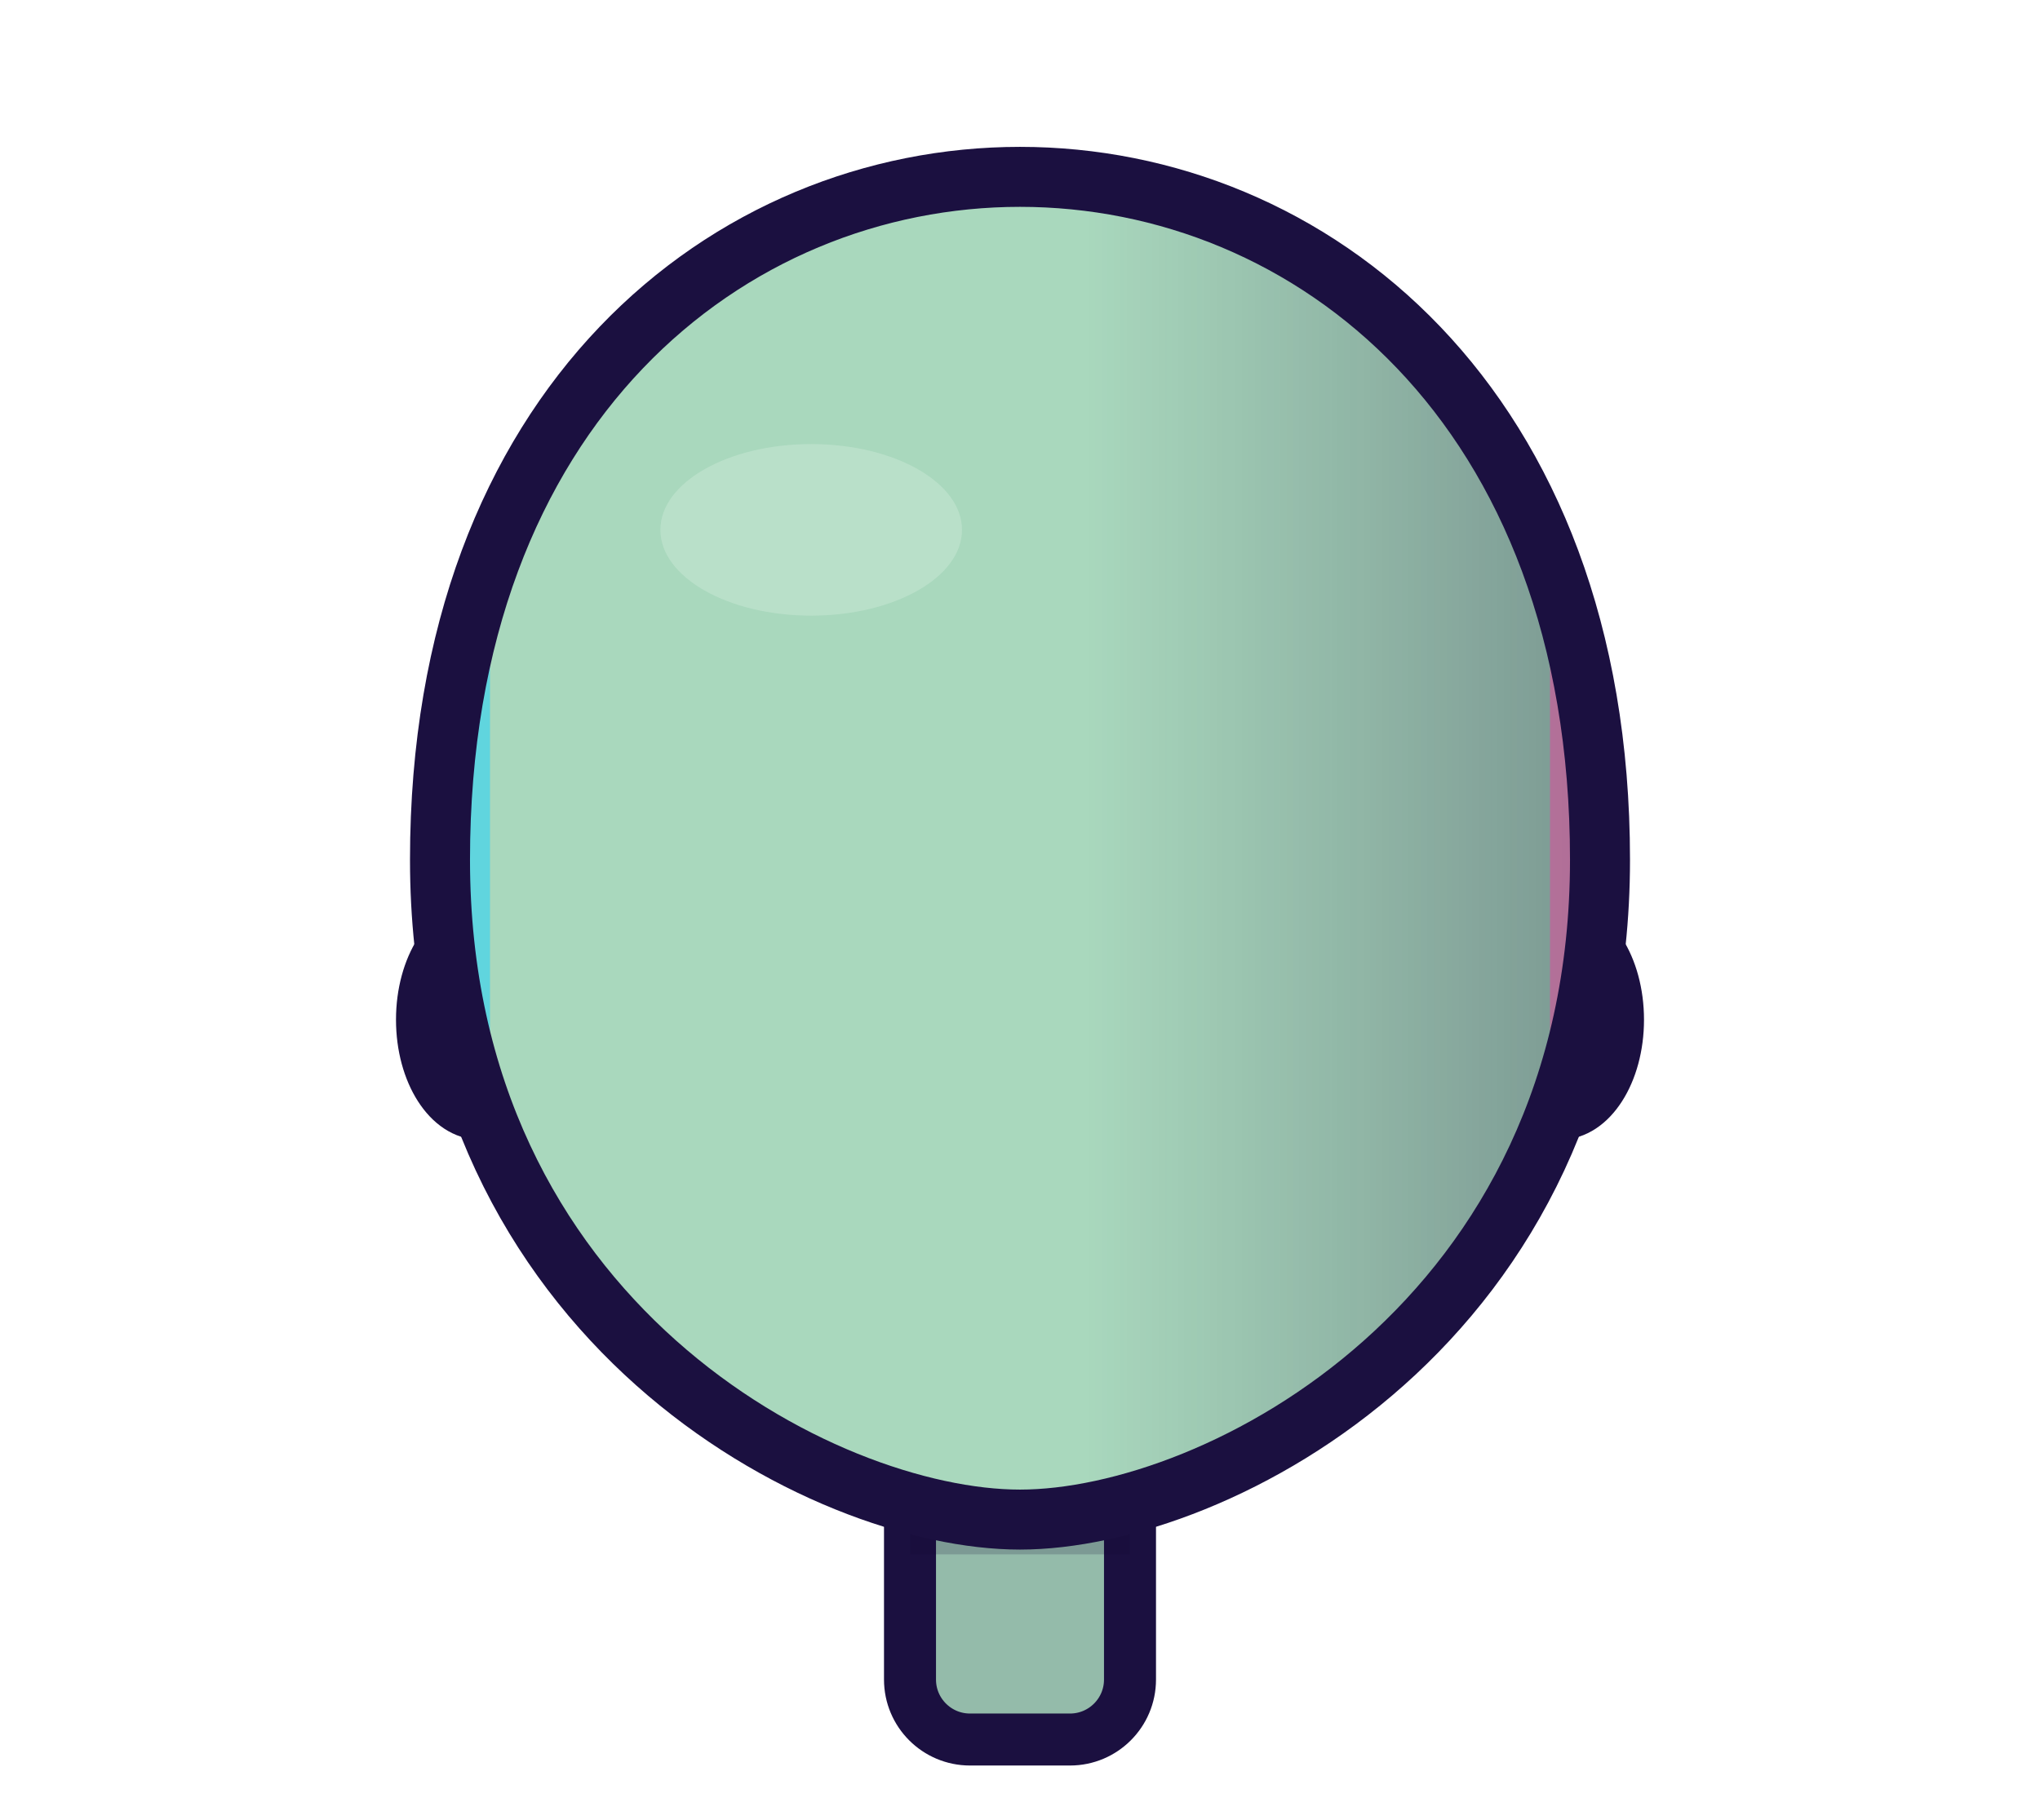
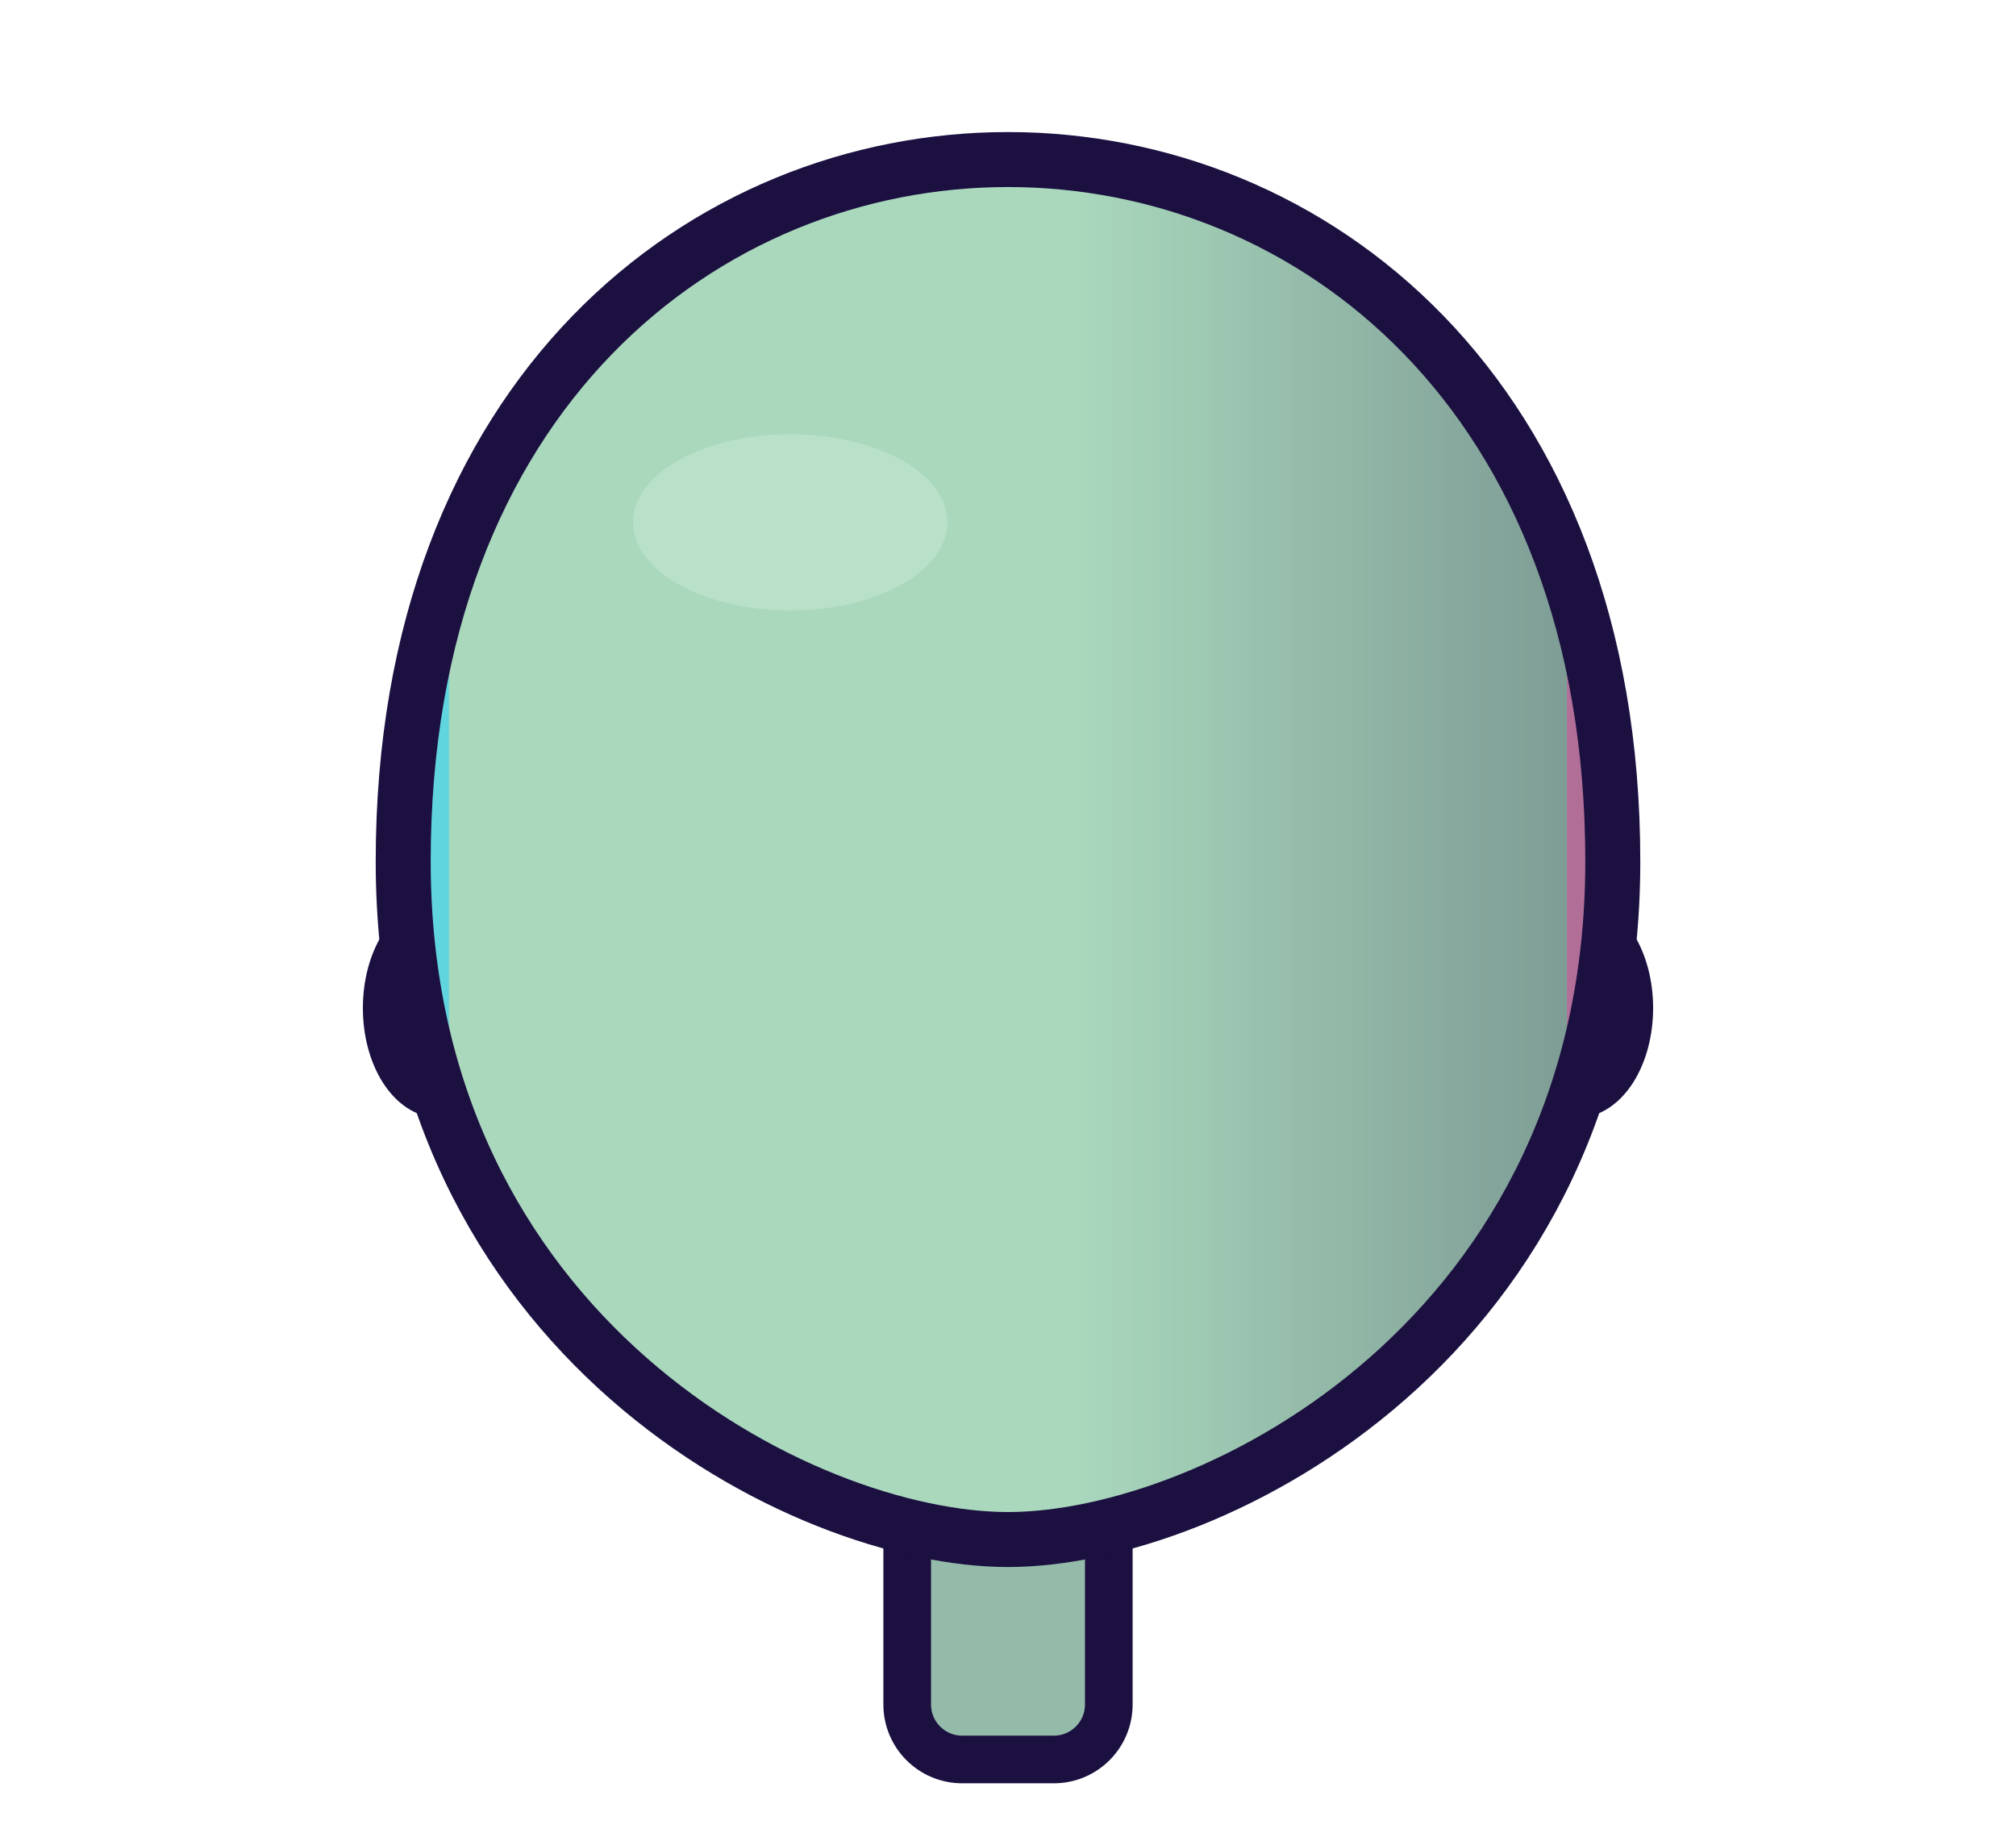
- <svg xmlns="http://www.w3.org/2000/svg" width="204" height="182" viewBox="-51 -251 102 91">
+ <svg xmlns="http://www.w3.org/2000/svg" width="220" height="200" viewBox="-55 -260 110 100">
  <defs>
    <clipPath id="hc">
-       <path d="M-29 -208 C-29 -253.54 29 -253.54 29 -208 C29 -184.9 9.86 -175 0 -175 C-9.86 -175 -29 -184.9 -29 -208 Z" />
+       <path d="M-33 -213 C-33 -264.06 33 -264.06 33 -213 C33 -187.1 11.22 -176 0 -176 C-11.22 -176 -33 -187.1 -33 -213 Z" />
    </clipPath>
    <linearGradient id="shd" x1="0" y1="0" x2="1" y2="0">
      <stop offset="0" stop-color="#150a33" stop-opacity="0" />
      <stop offset="0.55" stop-color="#150a33" stop-opacity="0" />
      <stop offset="1" stop-color="#150a33" stop-opacity="0.36" />
    </linearGradient>
  </defs>
-   <rect x="-5.5" y="-189.85" width="11" height="25.85" rx="3" fill="#94bbaa" stroke="#1b1040" stroke-width="2.6" stroke-linejoin="round" />
-   <rect x="-5.5" y="-182.26" width="11" height="9" fill="#150a33" fill-opacity="0.18" />
-   <ellipse cx="-27" cy="-200" rx="3.2" ry="5" fill="#9ac3af" stroke="#1b1040" stroke-width="2" stroke-linejoin="round" />
-   <ellipse cx="27" cy="-200" rx="3.2" ry="5" fill="#9ac3af" stroke="#1b1040" stroke-width="2" stroke-linejoin="round" />
-   <path d="M-29 -208 C-29 -253.54 29 -253.54 29 -208 C29 -184.9 9.86 -175 0 -175 C-9.86 -175 -29 -184.9 -29 -208 Z" fill="#a9d8bd" />
+   <rect x="-5.5" y="-192.65" width="11" height="28.65" rx="3" fill="#94bbaa" stroke="#1b1040" stroke-width="2.6" stroke-linejoin="round" />
+   <rect x="-5.5" y="-184.14" width="11" height="9" fill="#150a33" fill-opacity="0.18" />
+   <ellipse cx="-31" cy="-205" rx="3.2" ry="5" fill="#9ac3af" stroke="#1b1040" stroke-width="2" stroke-linejoin="round" />
+   <ellipse cx="31" cy="-205" rx="3.2" ry="5" fill="#9ac3af" stroke="#1b1040" stroke-width="2" stroke-linejoin="round" />
+   <path d="M-33 -213 C-33 -264.06 33 -264.06 33 -213 C33 -187.1 11.22 -176 0 -176 C-11.22 -176 -33 -187.1 -33 -213 Z" fill="#a9d8bd" />
  <g clip-path="url(#hc)">
-     <rect x="-33" y="-254.2" width="66" height="85.8" fill="url(#shd)" />
-     <rect x="-31" y="-254.2" width="4.5" height="85.8" fill="#19d2ff" fill-opacity="0.5" />
-     <rect x="26.5" y="-254.2" width="4.5" height="85.8" fill="#ff2f9d" fill-opacity="0.4" />
-     <ellipse cx="-10.44" cy="-224.5" rx="7.54" ry="4.29" fill="#cbe8d7" fill-opacity="0.5" />
-     <path d="M-14.5 -239.35 Q0 -245.95 14.5 -239.35" fill="none" stroke="#84a49a" stroke-width="1.6" stroke-linejoin="round" stroke-linecap="round" stroke-opacity="0.6" />
+     <rect x="-37" y="-264.8" width="74" height="96.2" fill="url(#shd)" />
+     <rect x="-35" y="-264.8" width="4.5" height="96.2" fill="#19d2ff" fill-opacity="0.5" />
+     <rect x="30.5" y="-264.8" width="4.5" height="96.2" fill="#ff2f9d" fill-opacity="0.4" />
+     <ellipse cx="-11.88" cy="-231.5" rx="8.58" ry="4.81" fill="#cbe8d7" fill-opacity="0.5" />
+     <path d="M-16.5 -248.15 Q0 -255.55 16.5 -248.15" fill="none" stroke="#84a49a" stroke-width="1.6" stroke-linejoin="round" stroke-linecap="round" stroke-opacity="0.6" />
  </g>
-   <path d="M-29 -208 C-29 -253.54 29 -253.54 29 -208 C29 -184.9 9.86 -175 0 -175 C-9.86 -175 -29 -184.9 -29 -208 Z" fill="none" stroke="#1b1040" stroke-width="3" stroke-linejoin="round" stroke-linecap="round" />
+   <path d="M-33 -213 C-33 -264.06 33 -264.06 33 -213 C33 -187.1 11.22 -176 0 -176 C-11.22 -176 -33 -187.1 -33 -213 Z" fill="none" stroke="#1b1040" stroke-width="3" stroke-linejoin="round" stroke-linecap="round" />
</svg>
